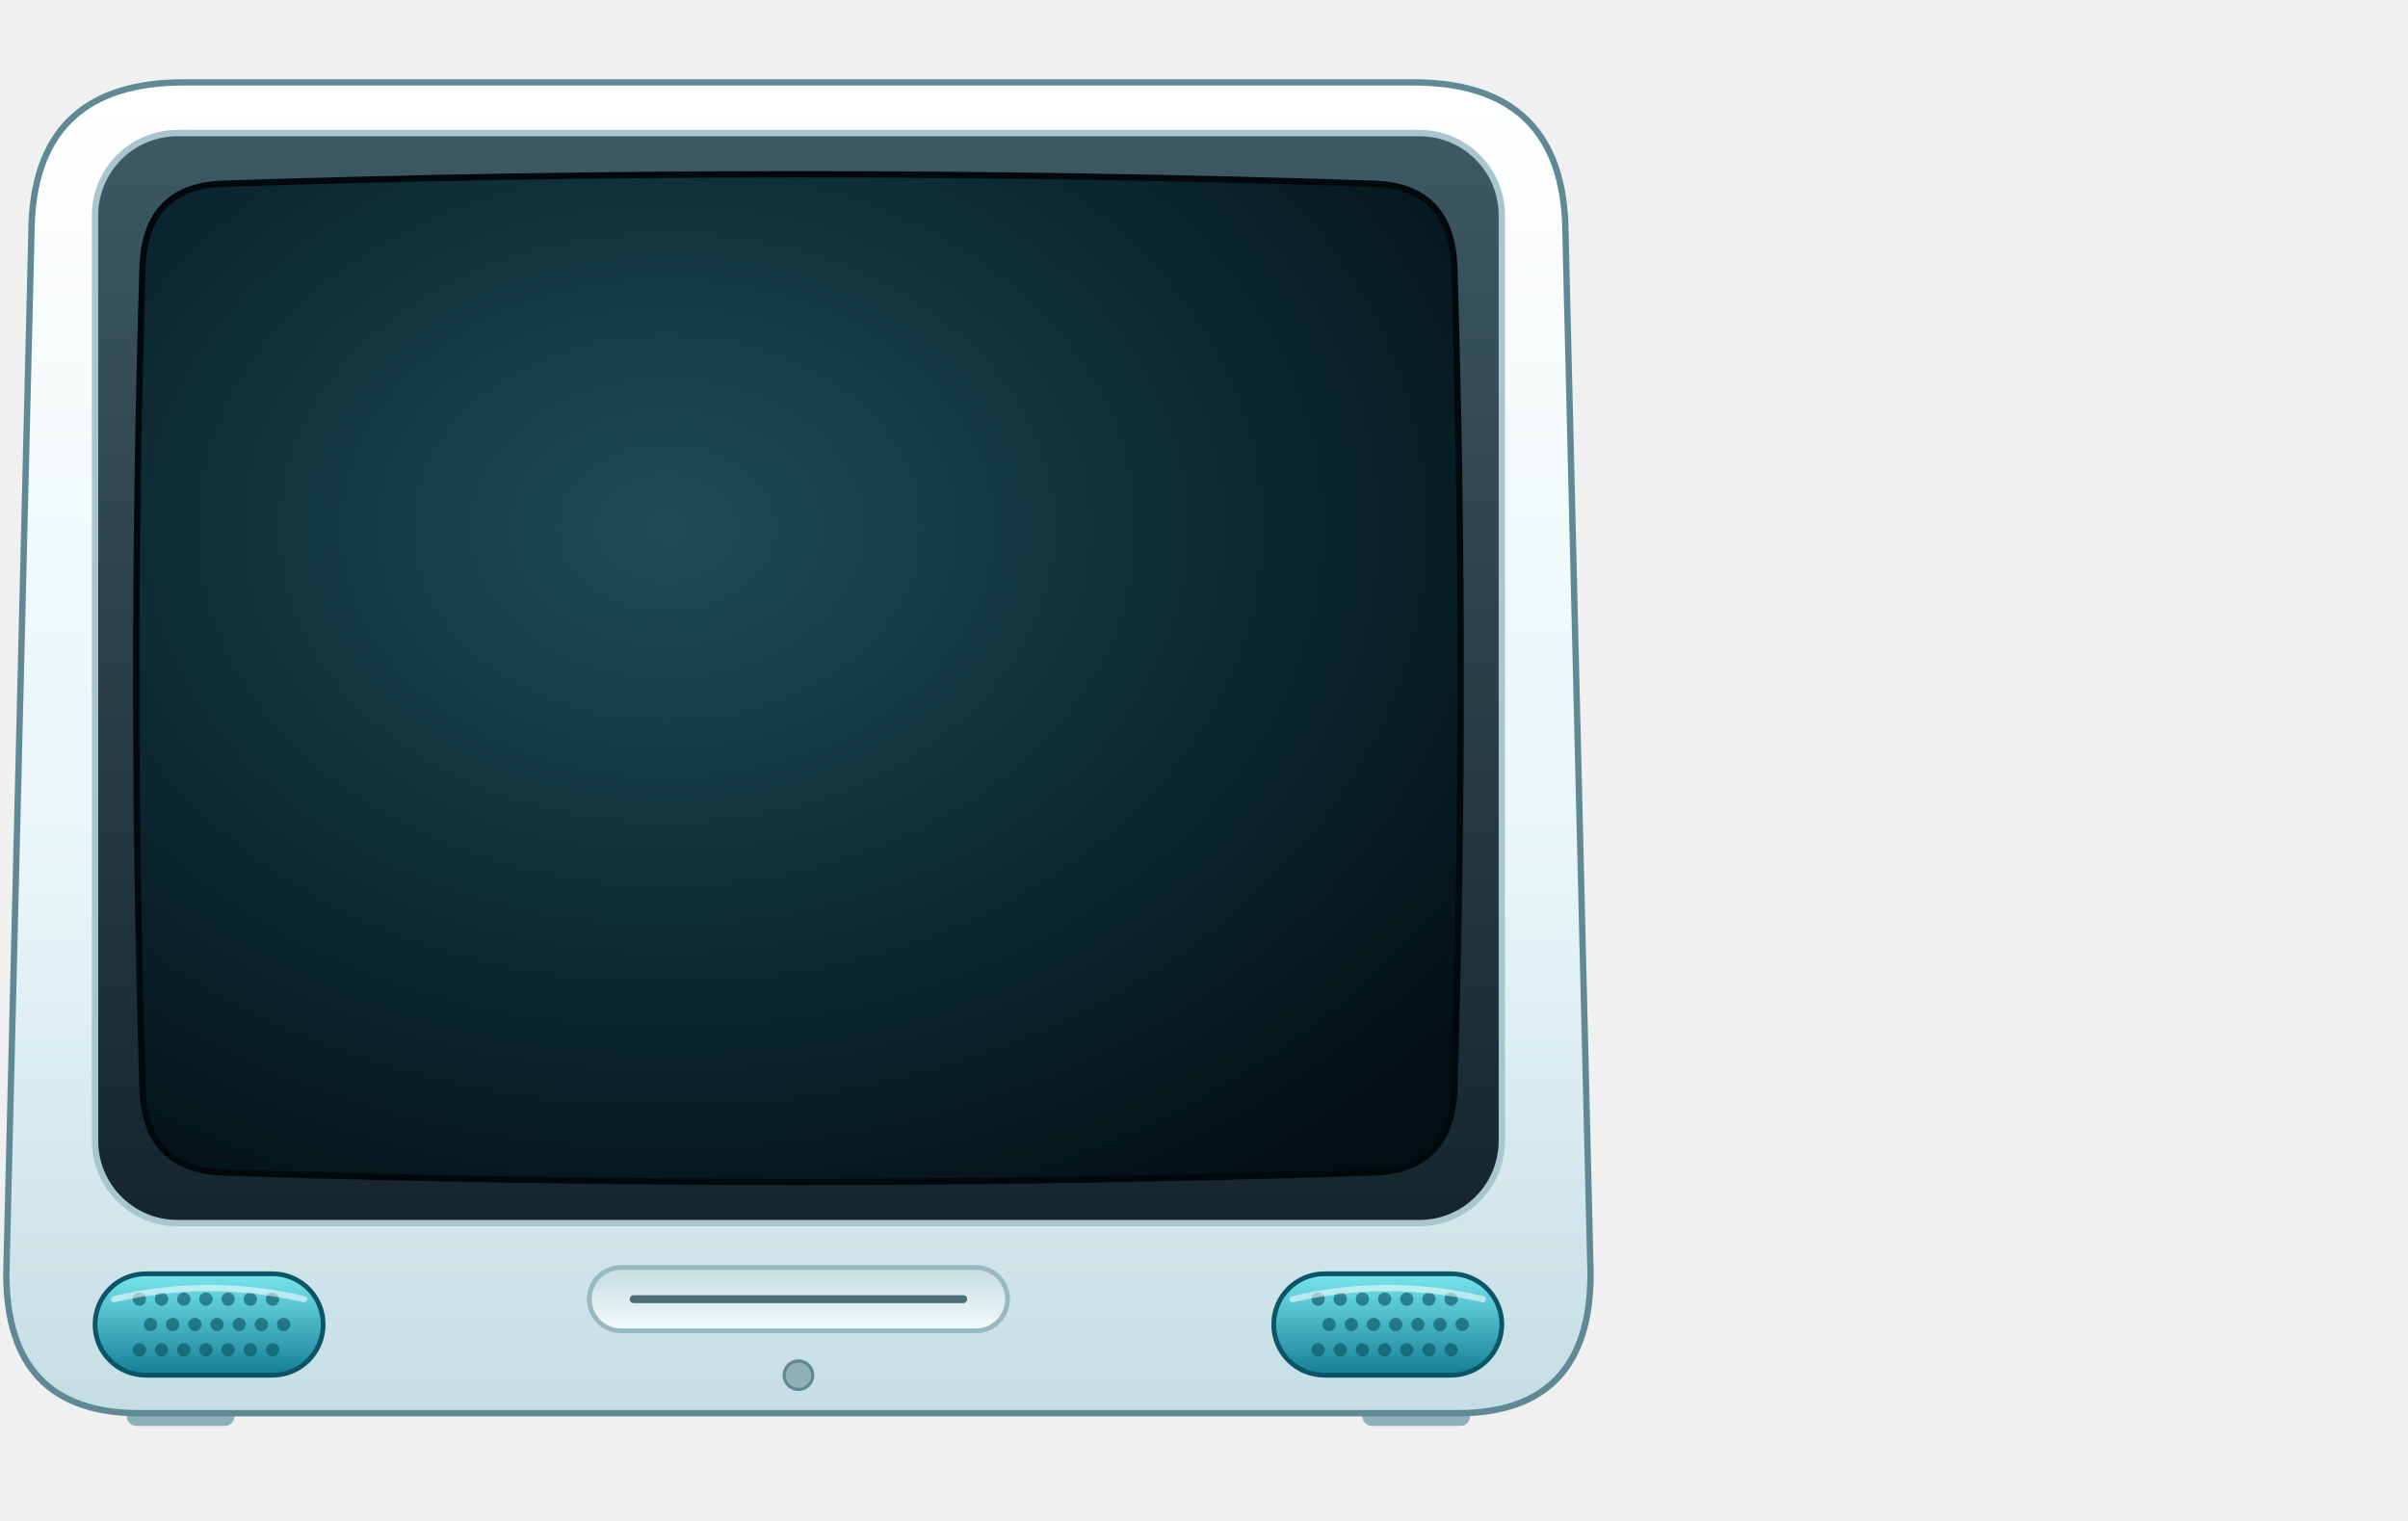
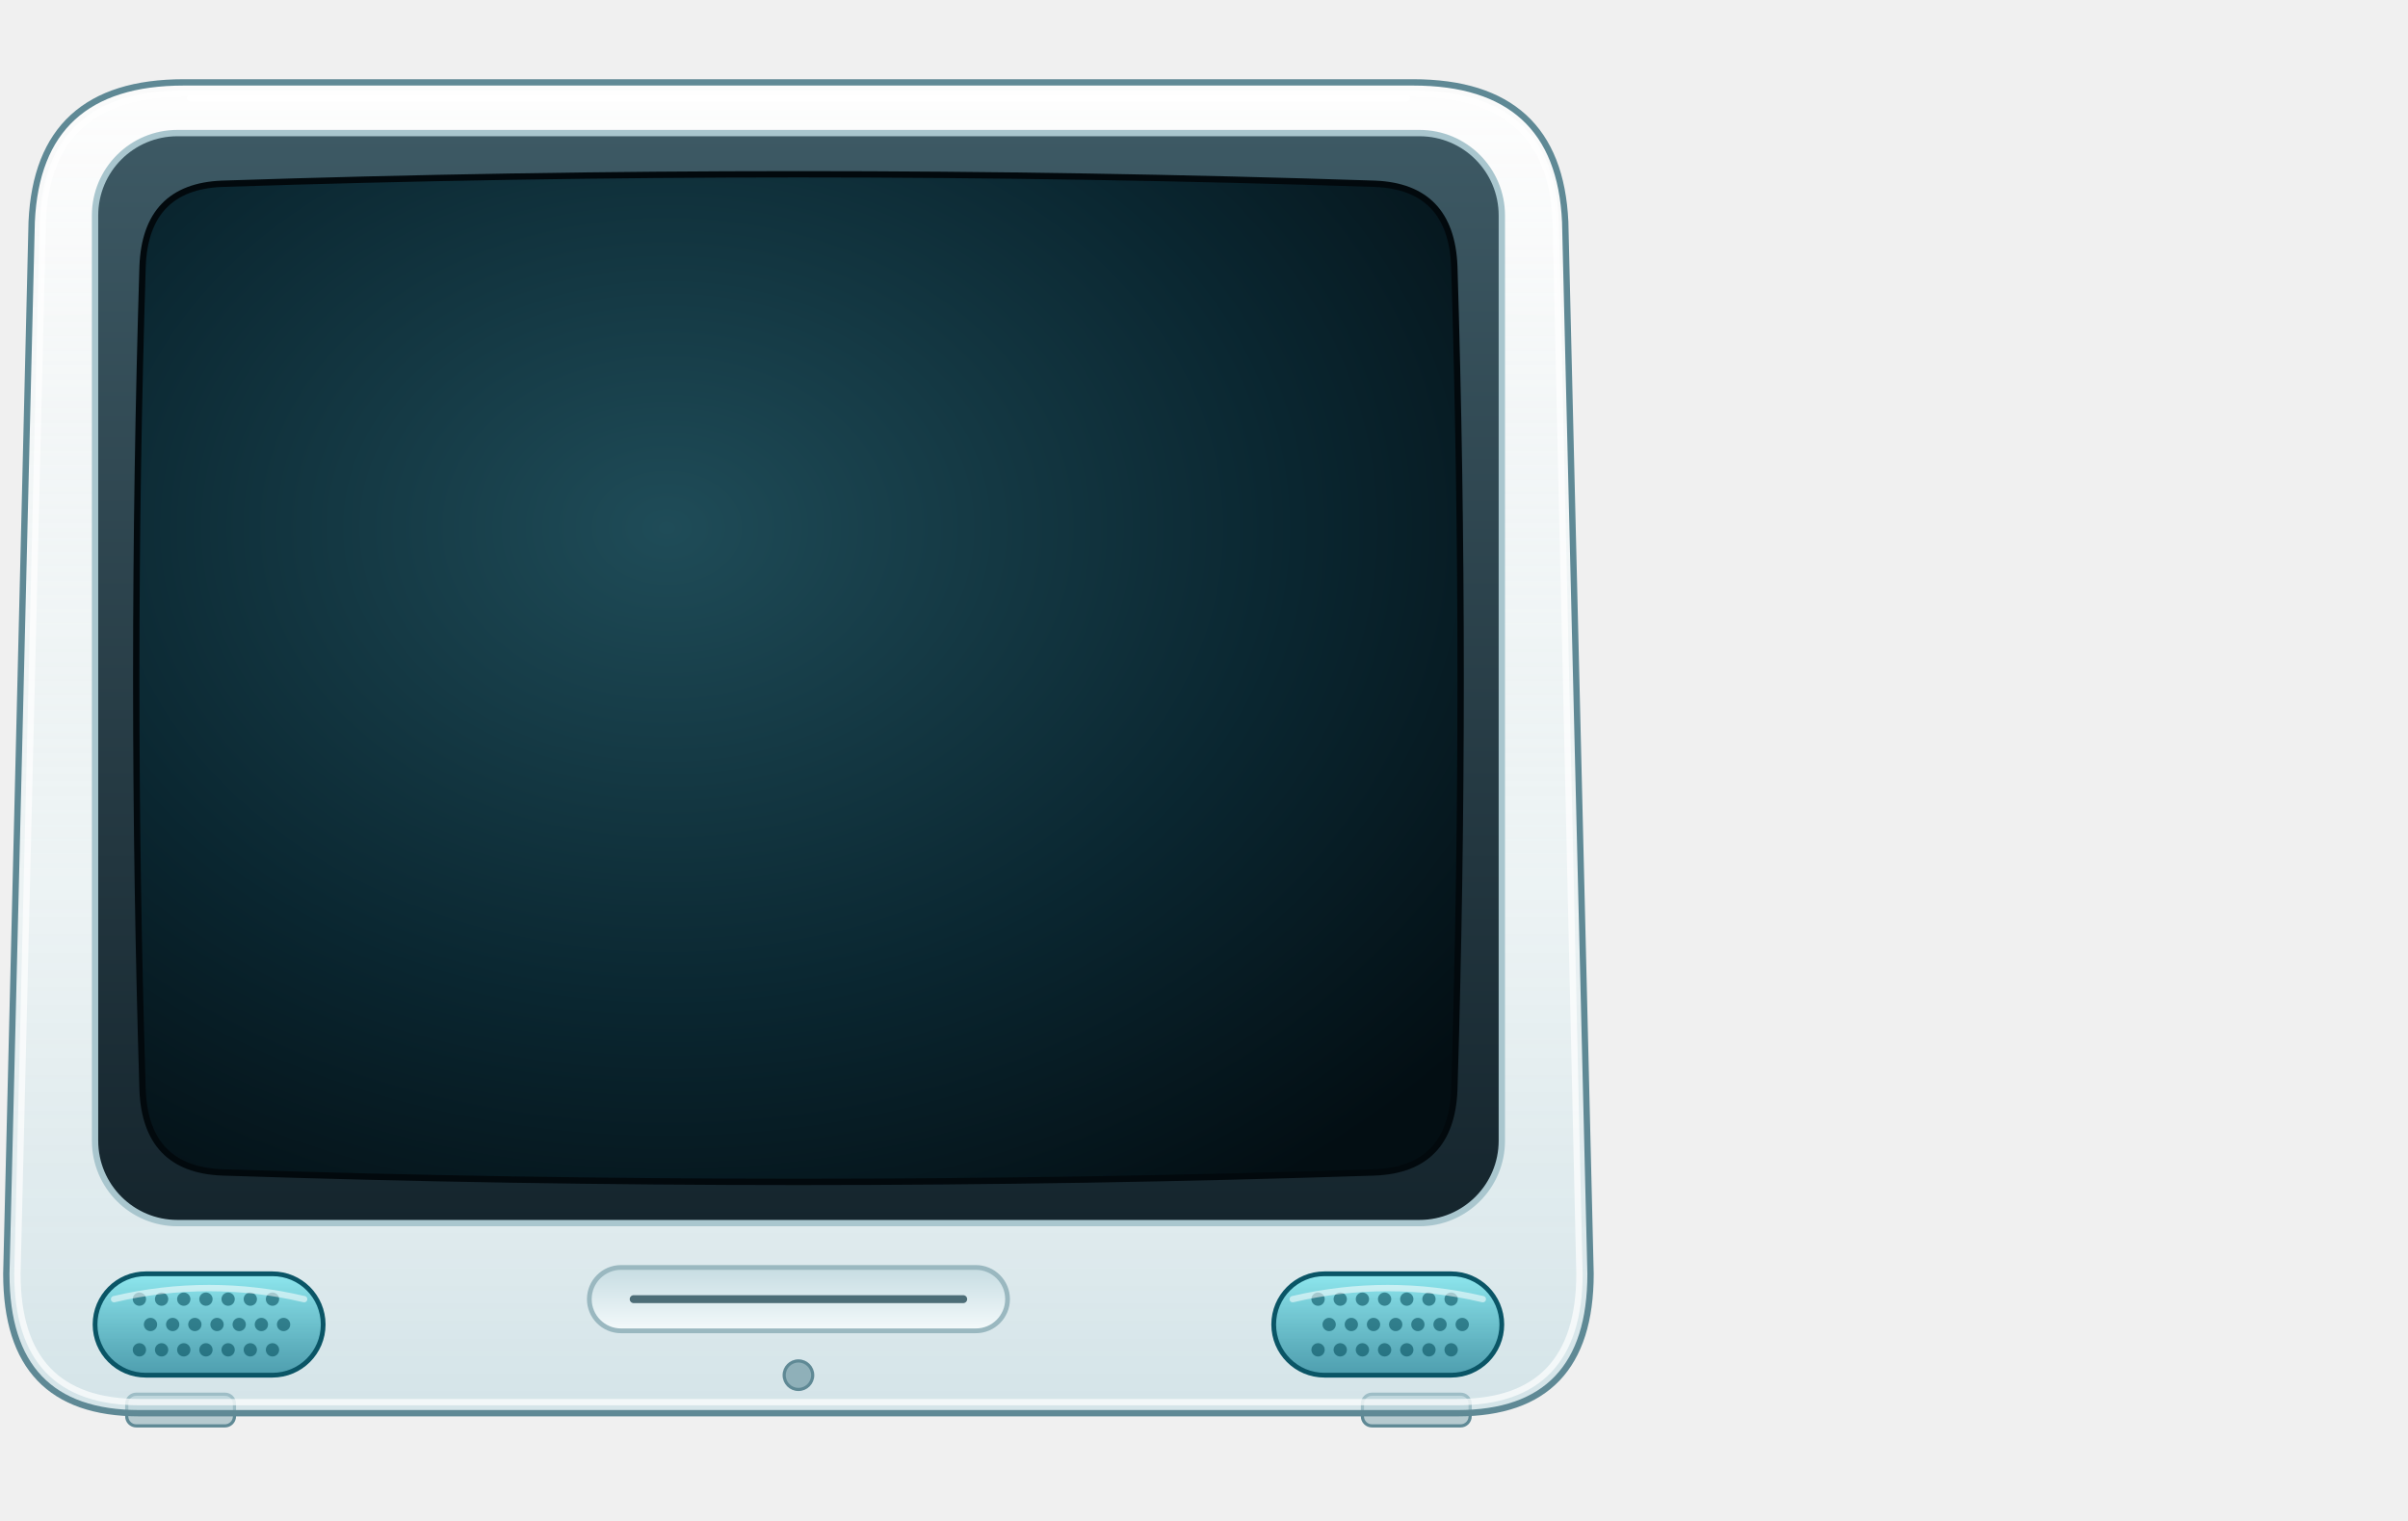
<svg xmlns="http://www.w3.org/2000/svg" width="760" height="480" viewBox="0 0 760 480">
  <defs>
    <linearGradient id="g3-ice" x1="0" y1="0" x2="0" y2="1">
-       <stop offset="0" stop-color="#ffffff" />
-       <stop offset=".6" stop-color="#e8f5f7" />
-       <stop offset="1" stop-color="#c4dde4" />
+       <stop offset="0" stop-color="#ffffff" stop-opacity=".72" />
+       <stop offset=".6" stop-color="#e8f5f7" stop-opacity=".5" />
+       <stop offset="1" stop-color="#c4dde4" stop-opacity=".62" />
    </linearGradient>
    <linearGradient id="g3-ice-gloss" x1="0" y1="0" x2="0" y2="1">
      <stop offset="0" stop-color="#fff" stop-opacity=".9" />
      <stop offset="1" stop-color="#fff" stop-opacity=".1" />
    </linearGradient>
    <linearGradient id="g3-well" x1="0" y1="0" x2="0" y2="1">
      <stop offset="0" stop-color="#3d5964" />
      <stop offset="1" stop-color="#15252d" />
    </linearGradient>
    <radialGradient id="g3-glass" cx=".4" cy=".35" r=".8">
      <stop offset="0" stop-color="#1f4c58" />
      <stop offset=".6" stop-color="#0a2630" />
      <stop offset="1" stop-color="#030e13" />
    </radialGradient>
    <linearGradient id="g3-speaker" x1="0" y1="0" x2="0" y2="1">
-       <stop offset="0" stop-color="#78e6ee" />
-       <stop offset="1" stop-color="#147f95" />
+       <stop offset="0" stop-color="#78e6ee" stop-opacity=".78" />
+       <stop offset="1" stop-color="#147f95" stop-opacity=".7" />
    </linearGradient>
    <linearGradient id="g3-slot" x1="0" y1="0" x2="0" y2="1">
      <stop offset="0" stop-color="#c6dce2" />
      <stop offset="1" stop-color="#f4fafb" />
    </linearGradient>
  </defs>
-   <rect x="40" y="440" width="34" height="10" rx="3" fill="#8fb0b9" />
-   <rect x="430" y="440" width="34" height="10" rx="3" fill="#8fb0b9" />
+   <rect x="40" y="440" width="34" height="10" rx="3" fill="#8fb0b9" fill-opacity=".6" stroke="#5f8995" stroke-width="1" />
+   <rect x="430" y="440" width="34" height="10" rx="3" fill="#8fb0b9" fill-opacity=".6" stroke="#5f8995" stroke-width="1" />
  <path d="M58 26L446 26Q492 26 494 70L502 402Q502 446 460 446L44 446Q2 446 2 402L10 70Q12 26 58 26Z" fill="url(#g3-ice)" stroke="#5f8995" stroke-width="2" />
  <path d="M58 29L446 29Q489 29 491 70L492 100Q252 88 13 100L13 70Q15 29 58 29Z" fill="url(#g3-ice-gloss)" fill-opacity=".6" />
+   <path d="M58 29.5L446 29.5Q489.5 29.5 491 70L498.5 402Q498.5 442.5 460 442.5L44 442.5Q5.5 442.5 5.5 402L13.5 70Q15 29.5 58 29.5Z" fill="none" stroke="#fff" stroke-opacity=".7" stroke-width="2" />
  <path d="M60 31L444 31" stroke="#fff" stroke-width="2" stroke-linecap="round" />
  <rect x="30" y="42" width="444" height="344" rx="26" fill="url(#g3-well)" stroke="#a9c6ce" stroke-width="2" />
  <path d="M70 58Q252 52 434 58Q458 59 459 84Q463 214 459 344Q458 369 434 370Q252 376 70 370Q46 369 45 344Q41 214 45 84Q46 59 70 58Z" fill="url(#g3-glass)" stroke="#02090d" stroke-width="2" />
  <rect x="30" y="402" width="72" height="32" rx="16" fill="url(#g3-speaker)" stroke="#0a5566" stroke-width="1.5" />
  <rect x="402" y="402" width="72" height="32" rx="16" fill="url(#g3-speaker)" stroke="#0a5566" stroke-width="1.5" />
  <g fill="#08505f" fill-opacity=".6">
    <circle cx="44" cy="410" r="2.1" />
    <circle cx="51" cy="410" r="2.1" />
    <circle cx="58" cy="410" r="2.1" />
    <circle cx="65" cy="410" r="2.1" />
    <circle cx="72" cy="410" r="2.1" />
    <circle cx="79" cy="410" r="2.1" />
    <circle cx="86" cy="410" r="2.1" />
    <circle cx="47.5" cy="418" r="2.1" />
    <circle cx="54.5" cy="418" r="2.1" />
    <circle cx="61.5" cy="418" r="2.1" />
    <circle cx="68.5" cy="418" r="2.1" />
    <circle cx="75.5" cy="418" r="2.1" />
    <circle cx="82.5" cy="418" r="2.1" />
    <circle cx="89.5" cy="418" r="2.1" />
    <circle cx="44" cy="426" r="2.1" />
    <circle cx="51" cy="426" r="2.1" />
    <circle cx="58" cy="426" r="2.1" />
    <circle cx="65" cy="426" r="2.1" />
    <circle cx="72" cy="426" r="2.1" />
    <circle cx="79" cy="426" r="2.1" />
    <circle cx="86" cy="426" r="2.1" />
    <circle cx="416" cy="410" r="2.1" />
    <circle cx="423" cy="410" r="2.1" />
    <circle cx="430" cy="410" r="2.1" />
    <circle cx="437" cy="410" r="2.1" />
    <circle cx="444" cy="410" r="2.1" />
    <circle cx="451" cy="410" r="2.1" />
    <circle cx="458" cy="410" r="2.1" />
    <circle cx="419.5" cy="418" r="2.1" />
    <circle cx="426.5" cy="418" r="2.1" />
    <circle cx="433.5" cy="418" r="2.1" />
    <circle cx="440.5" cy="418" r="2.1" />
    <circle cx="447.5" cy="418" r="2.1" />
    <circle cx="454.5" cy="418" r="2.1" />
    <circle cx="461.5" cy="418" r="2.1" />
    <circle cx="416" cy="426" r="2.1" />
    <circle cx="423" cy="426" r="2.1" />
    <circle cx="430" cy="426" r="2.1" />
    <circle cx="437" cy="426" r="2.1" />
    <circle cx="444" cy="426" r="2.1" />
    <circle cx="451" cy="426" r="2.1" />
    <circle cx="458" cy="426" r="2.1" />
  </g>
  <path d="M36 410Q66 403 96 410" fill="none" stroke="#fff" stroke-opacity=".55" stroke-width="2" stroke-linecap="round" />
  <path d="M408 410Q438 403 468 410" fill="none" stroke="#fff" stroke-opacity=".55" stroke-width="2" stroke-linecap="round" />
  <rect x="186" y="400" width="132" height="20" rx="10" fill="url(#g3-slot)" stroke="#9ab8c0" stroke-width="1.5" />
  <path d="M200 410H304" stroke="#4d6d77" stroke-width="2.5" stroke-linecap="round" />
  <circle cx="252" cy="434" r="4.5" fill="#8fb0b9" stroke="#5f8995" stroke-width="1" />
</svg>
